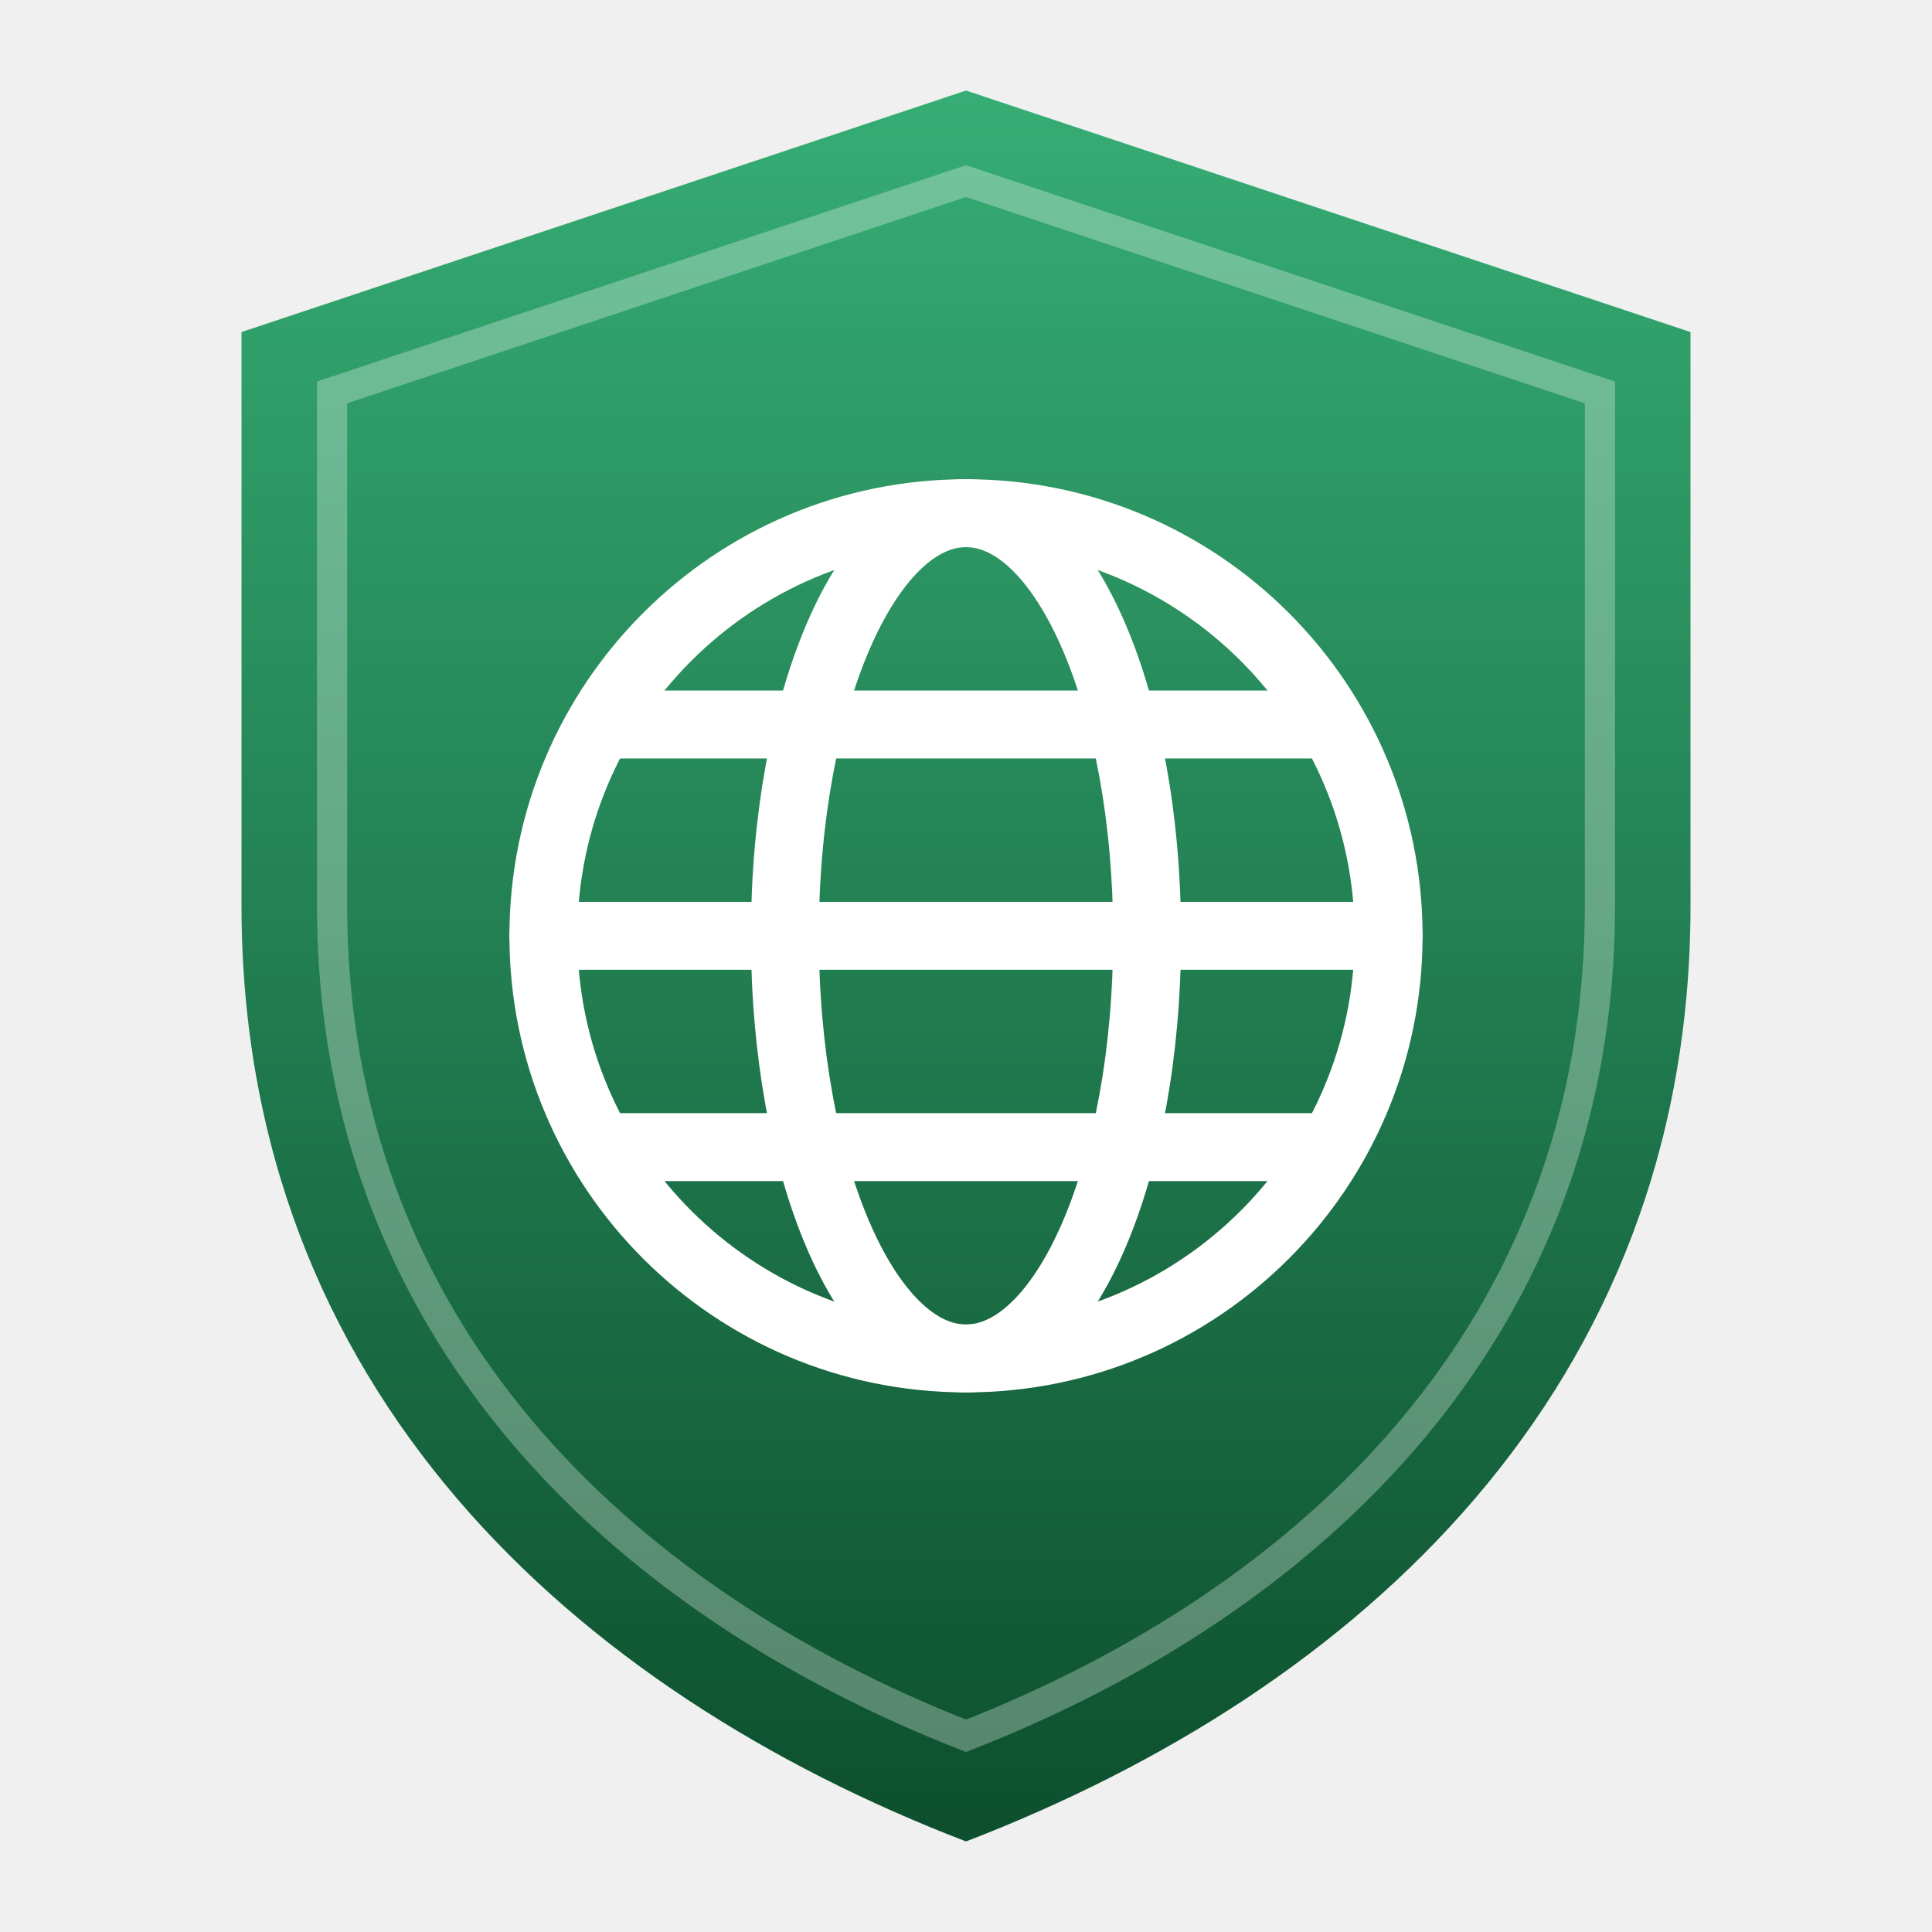
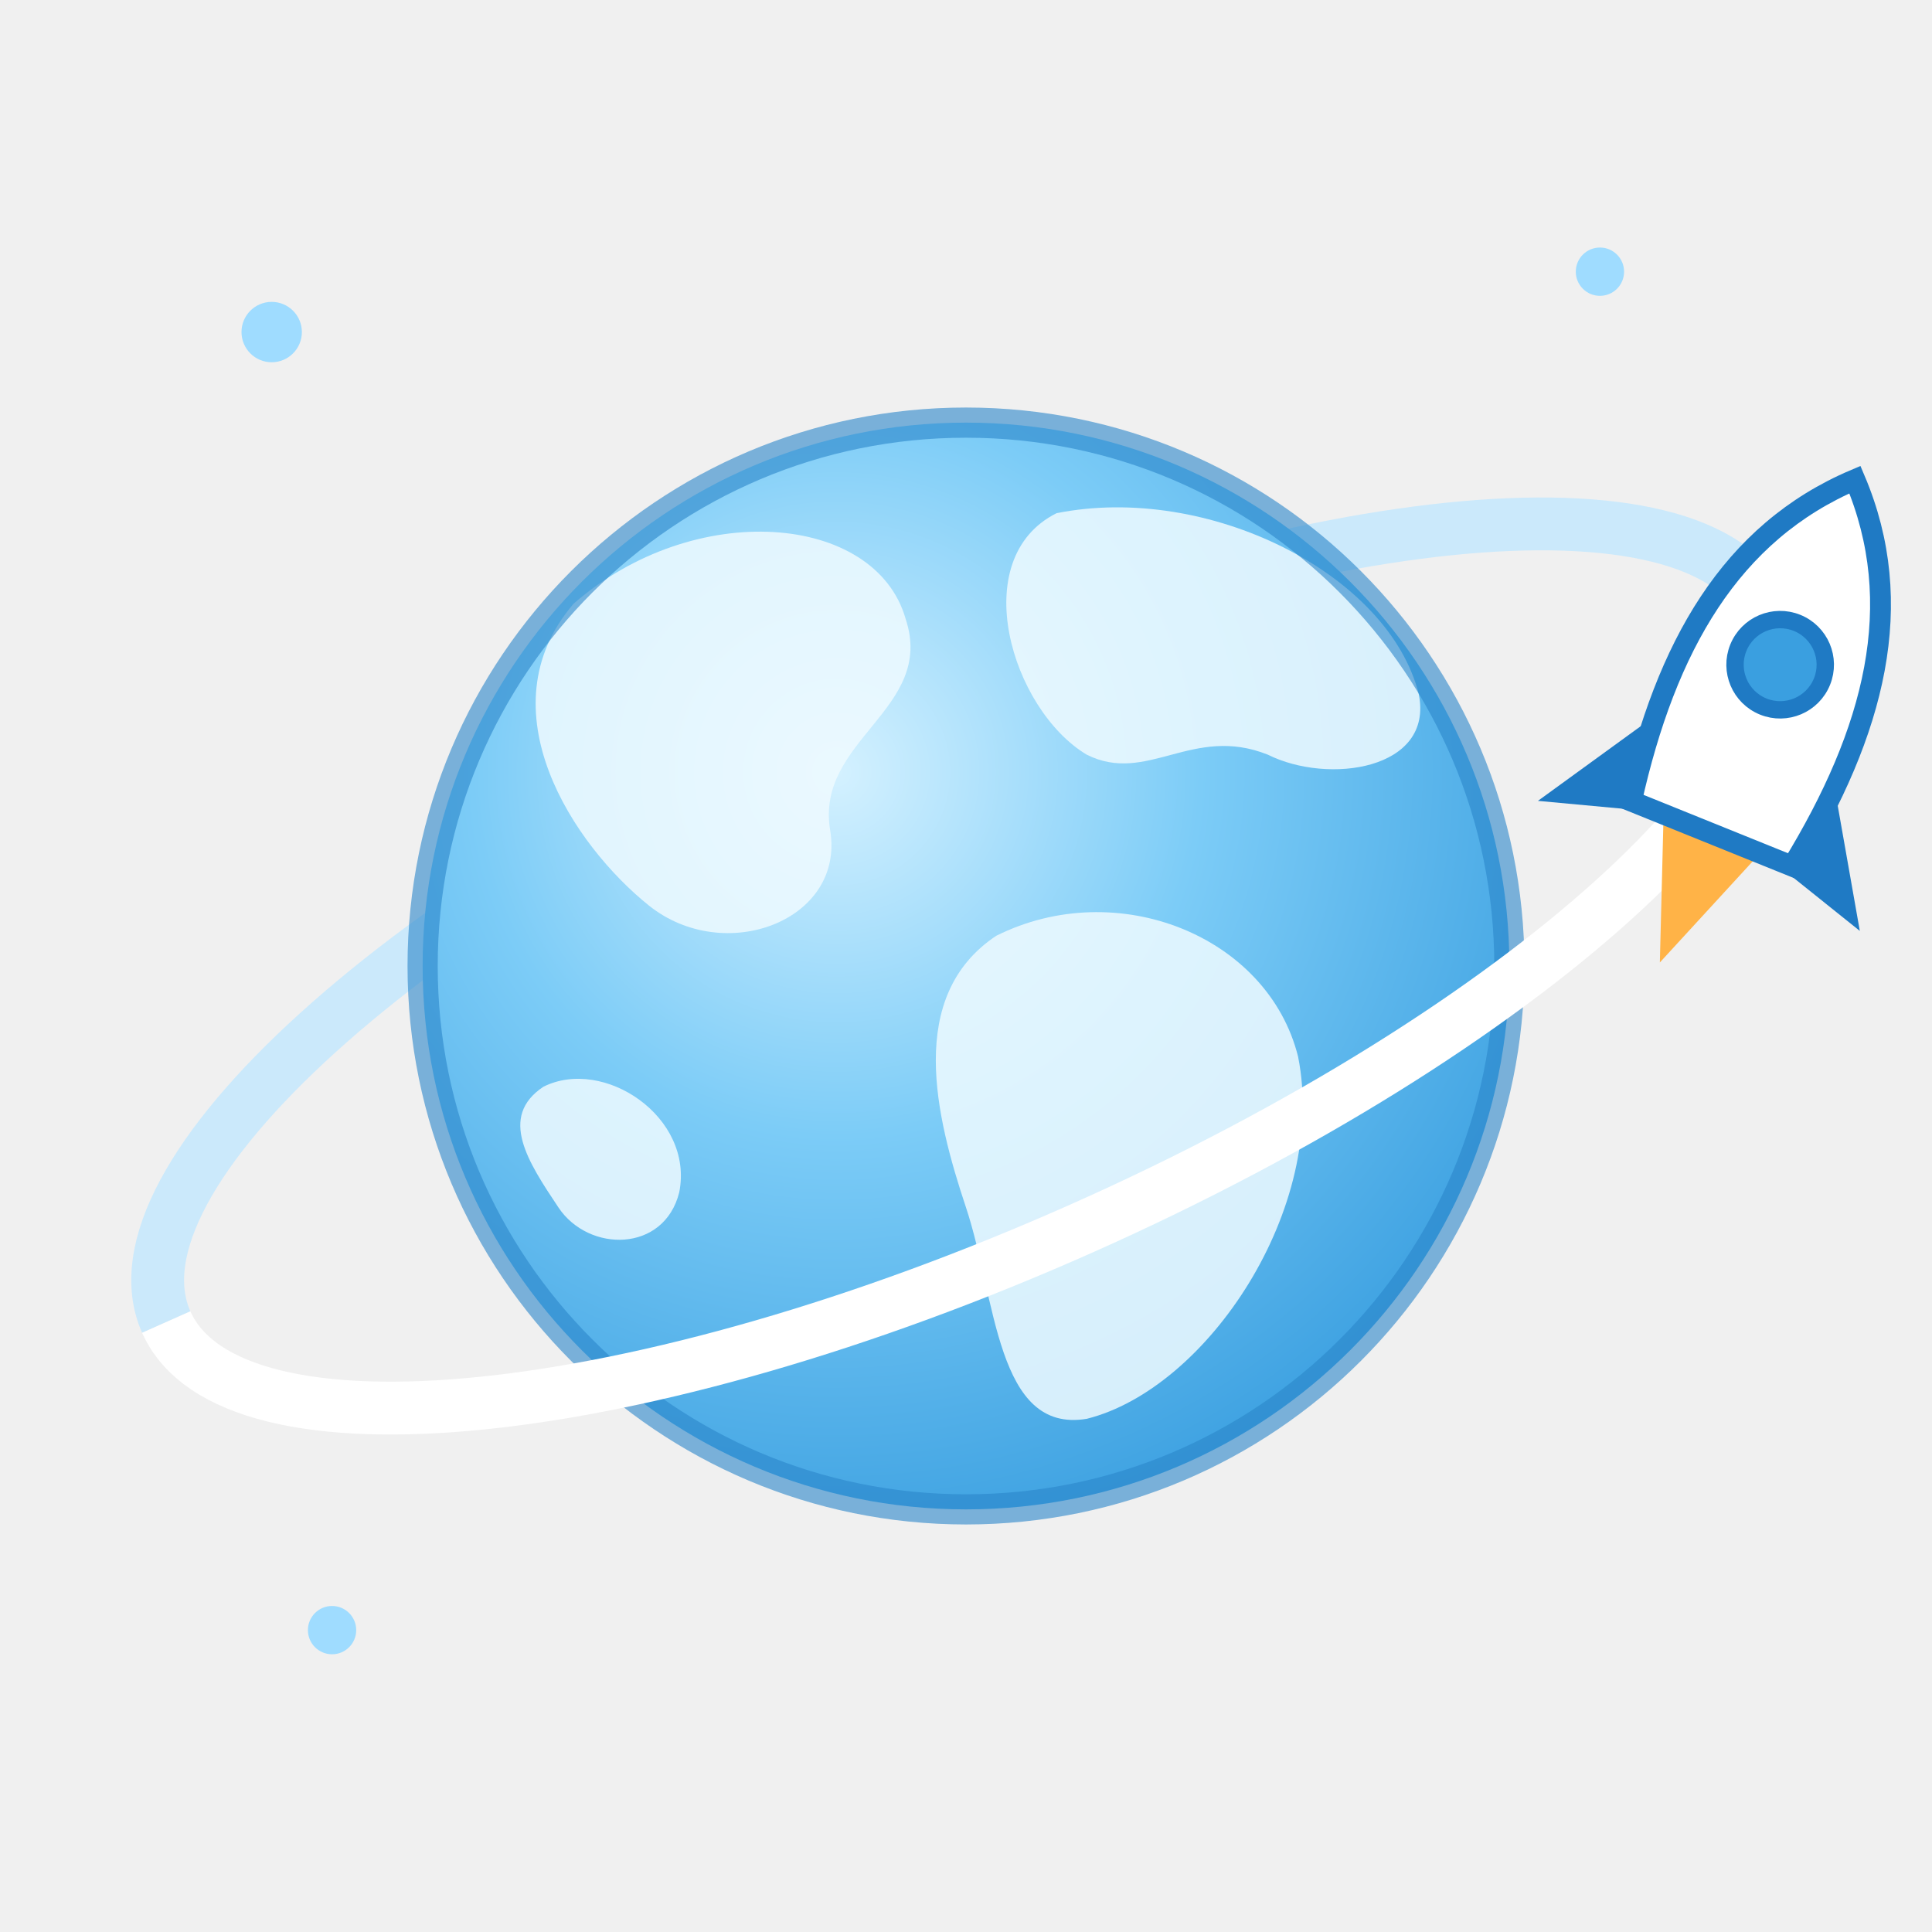
<svg xmlns="http://www.w3.org/2000/svg" viewBox="0 0 128 128" width="128" height="128">
  <defs>
-     <linearGradient id="shield" x1="0" y1="0" x2="0" y2="1">
-       <stop offset="0" stop-color="#36ad74" />
-       <stop offset="1" stop-color="#0d4f2e" />
-     </linearGradient>
+     <radialGradient id="sea" cx="0.38" cy="0.32" r="0.75">
+       <stop offset="0" stop-color="#d4f1ff" />
+       <stop offset="0.45" stop-color="#7cccf7" />
+       <stop offset="1" stop-color="#3a9fe0" />
+     </radialGradient>
+     <clipPath id="earth">
+       <circle cx="64" cy="64" r="36" />
+     </clipPath>
  </defs>
-   <path d="M64 6 L 112 22 V 60 C 112 92, 90 112, 64 122 C 38 112, 16 92, 16 60 V 22 Z" fill="url(#shield)" />
-   <path d="M64 12 L 106 26 V 60 C 106 88, 87 106, 64 115 C 41 106, 22 88, 22 60 V 26 Z" fill="none" stroke="#ffffff" stroke-opacity="0.3" stroke-width="2" />
-   <g fill="none" stroke="#ffffff" stroke-width="4.5" stroke-linecap="round">
-     <circle cx="64" cy="62" r="28" />
-     <ellipse cx="64" cy="62" rx="12" ry="28" />
-     <line x1="36" y1="62" x2="92" y2="62" />
-     <path d="M40 48 H 88 M40 76 H 88" />
+   <g transform="rotate(-24 64 64)">
+     <path d="M6 64 A58 19 0 0 1 122 64" fill="none" stroke="#bfe6ff" stroke-width="3.5" stroke-opacity="0.75" />
+   </g>
+   <circle cx="64" cy="64" r="36" fill="url(#sea)" />
+   <g clip-path="url(#earth)" fill="#eefaff" fill-opacity="0.85">
+     <path d="M38 40 C46 33 58 34 60 41 C62 47 54 49 55 55 C56 61 48 64 43 60 C38 56 32 47 38 40 Z" />
+     <path d="M70 34 C80 32 92 38 94 46 C95 51 88 52 84 50 C79 48 76 52 72 50 C67 47 64 37 70 34 Z" />
+     <path d="M66 62 C74 58 84 62 86 70 C88 80 80 92 72 94 C66 95 66 86 64 80 C62 74 60 66 66 62 Z" />
+     <path d="M36 72 C40 70 46 74 45 79 C44 83 39 83 37 80 C35 77 33 74 36 72 Z" />
+   </g>
+   <circle cx="64" cy="64" r="36" fill="none" stroke="#2a86c9" stroke-width="2" stroke-opacity="0.6" />
+   <g transform="rotate(-24 64 64)">
+     <path d="M122 64 A58 19 0 0 1 6 64" fill="none" stroke="#ffffff" stroke-width="3.5" />
+     <g transform="translate(118.5 70.5) rotate(46) scale(1.15)">
+       <path d="M-3 7 L0 15 L3 7 Z" fill="#ffb347" />
+       <path d="M-5 1 L-10 9 L-5 7.5 Z M5 1 L10 9 L5 7.5 Z" fill="#1f7ac4" />
+       <path d="M0 -15 C5.5 -9.5 6.5 -2 5 7 L-5 7 C-6.5 -2 -5.5 -9.5 0 -15 Z" fill="#ffffff" stroke="#1f7ac4" stroke-width="1.2" />
+       <circle cx="0" cy="-3.5" r="2.6" fill="#3a9fe0" stroke="#1f7ac4" stroke-width="1" />
+     </g>
+   </g>
+   <g fill="#9fdcff">
+     <circle cx="18" cy="22" r="2" />
+     <circle cx="106" cy="18" r="1.6" />
+     <circle cx="22" cy="108" r="1.6" />
  </g>
</svg>
